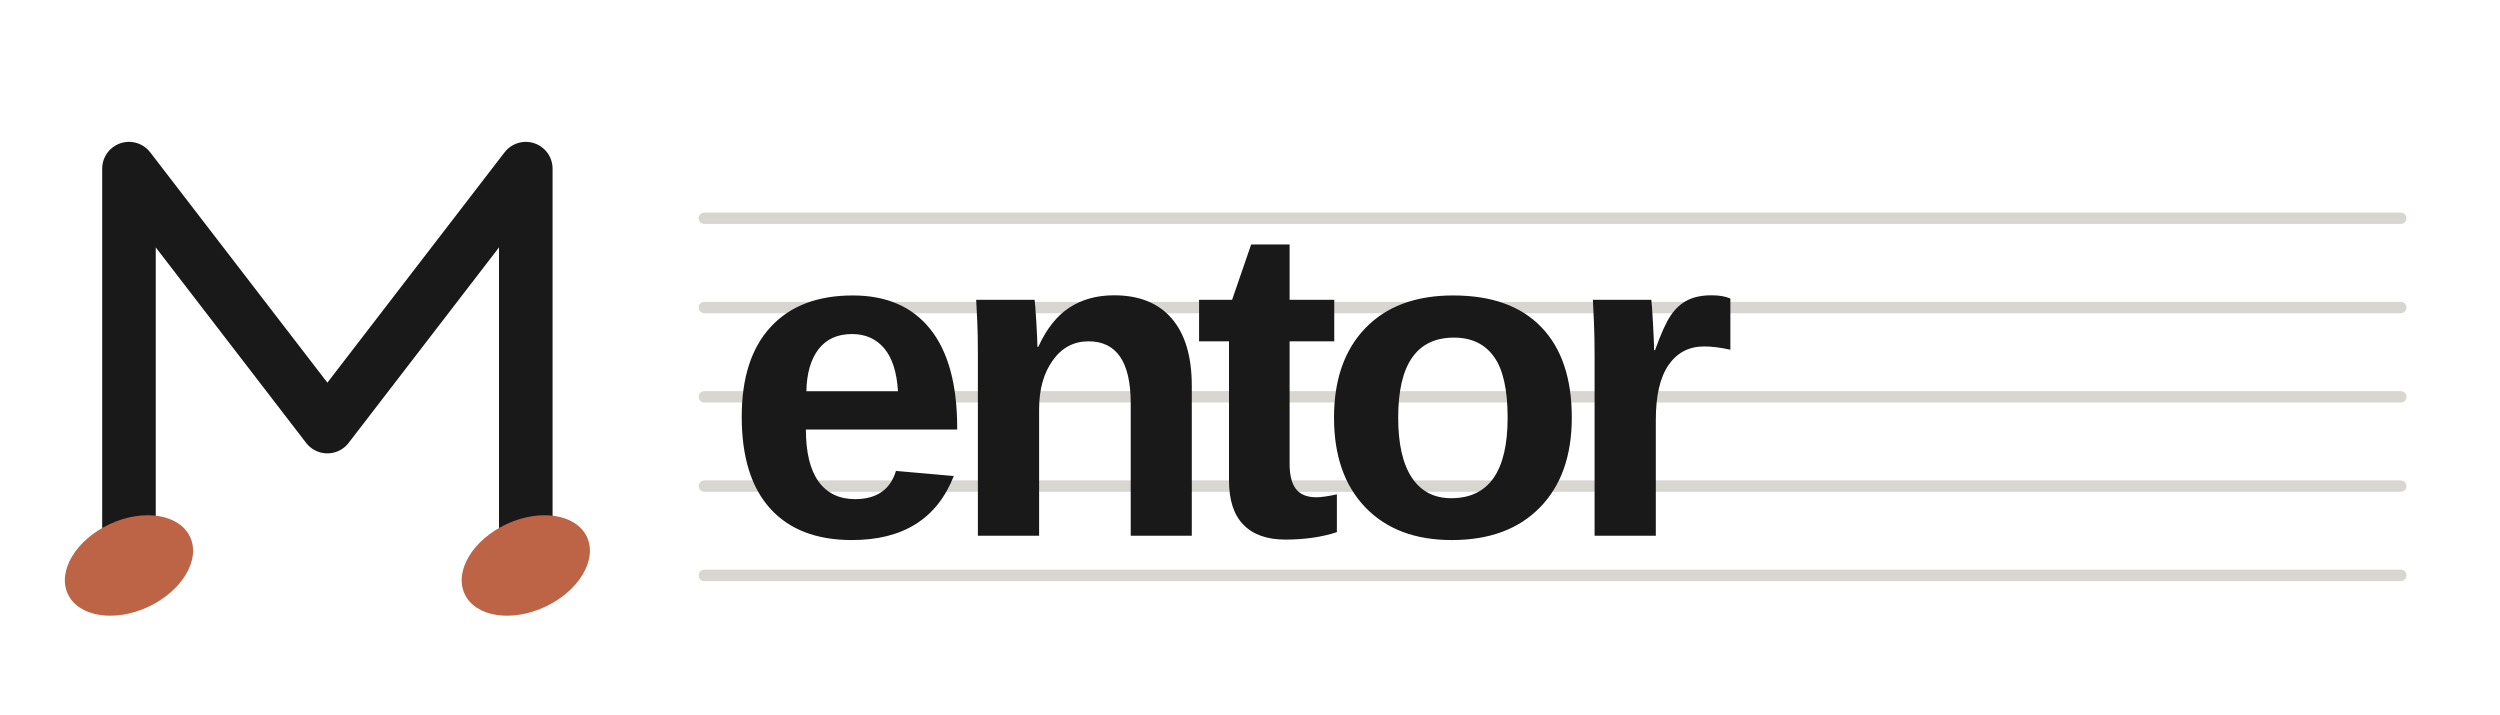
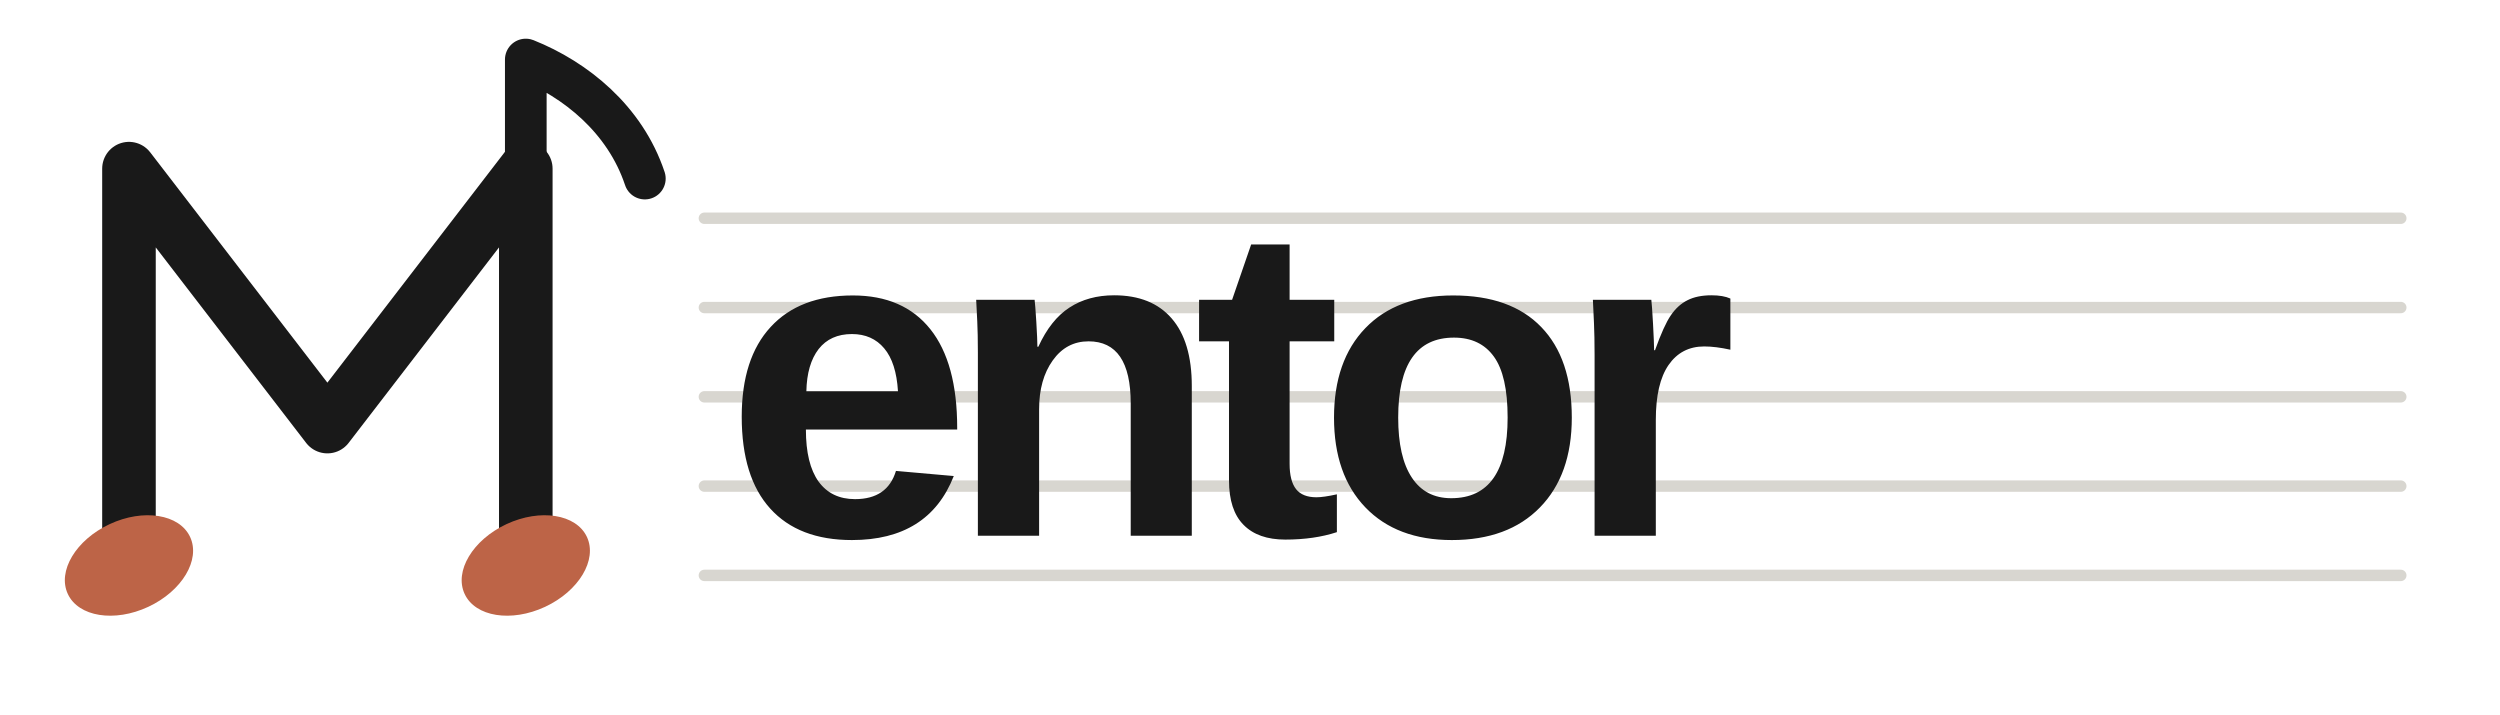
<svg xmlns="http://www.w3.org/2000/svg" width="252" height="72" viewBox="0 0 252 72" role="img" aria-labelledby="title desc">
  <g fill="none" stroke="#d8d6d0" stroke-width="1.15" stroke-linecap="round">
    <path d="M71 22H242M71 31H242M71 40H242M71 49H242M71 58H242" />
  </g>
  <path d="M13 55V17L33 43L53 17V55" fill="none" stroke="#191919" stroke-width="5.4" stroke-linejoin="round" stroke-linecap="round" />
+   <path d="M53 17V6C58 8 63 12 65 18" fill="none" stroke="#191919" stroke-width="4.2" stroke-linecap="round" stroke-linejoin="round" />
  <ellipse cx="13" cy="57" rx="6.8" ry="4.6" transform="rotate(-25 13 57)" fill="#bd6447" />
  <ellipse cx="53" cy="57" rx="6.8" ry="4.6" transform="rotate(-25 53 57)" fill="#bd6447" />
  <text x="73" y="54" fill="#191919" font-family="Arial, Helvetica, sans-serif" font-size="45" font-weight="600" letter-spacing="-2.6">entor</text>
</svg>
